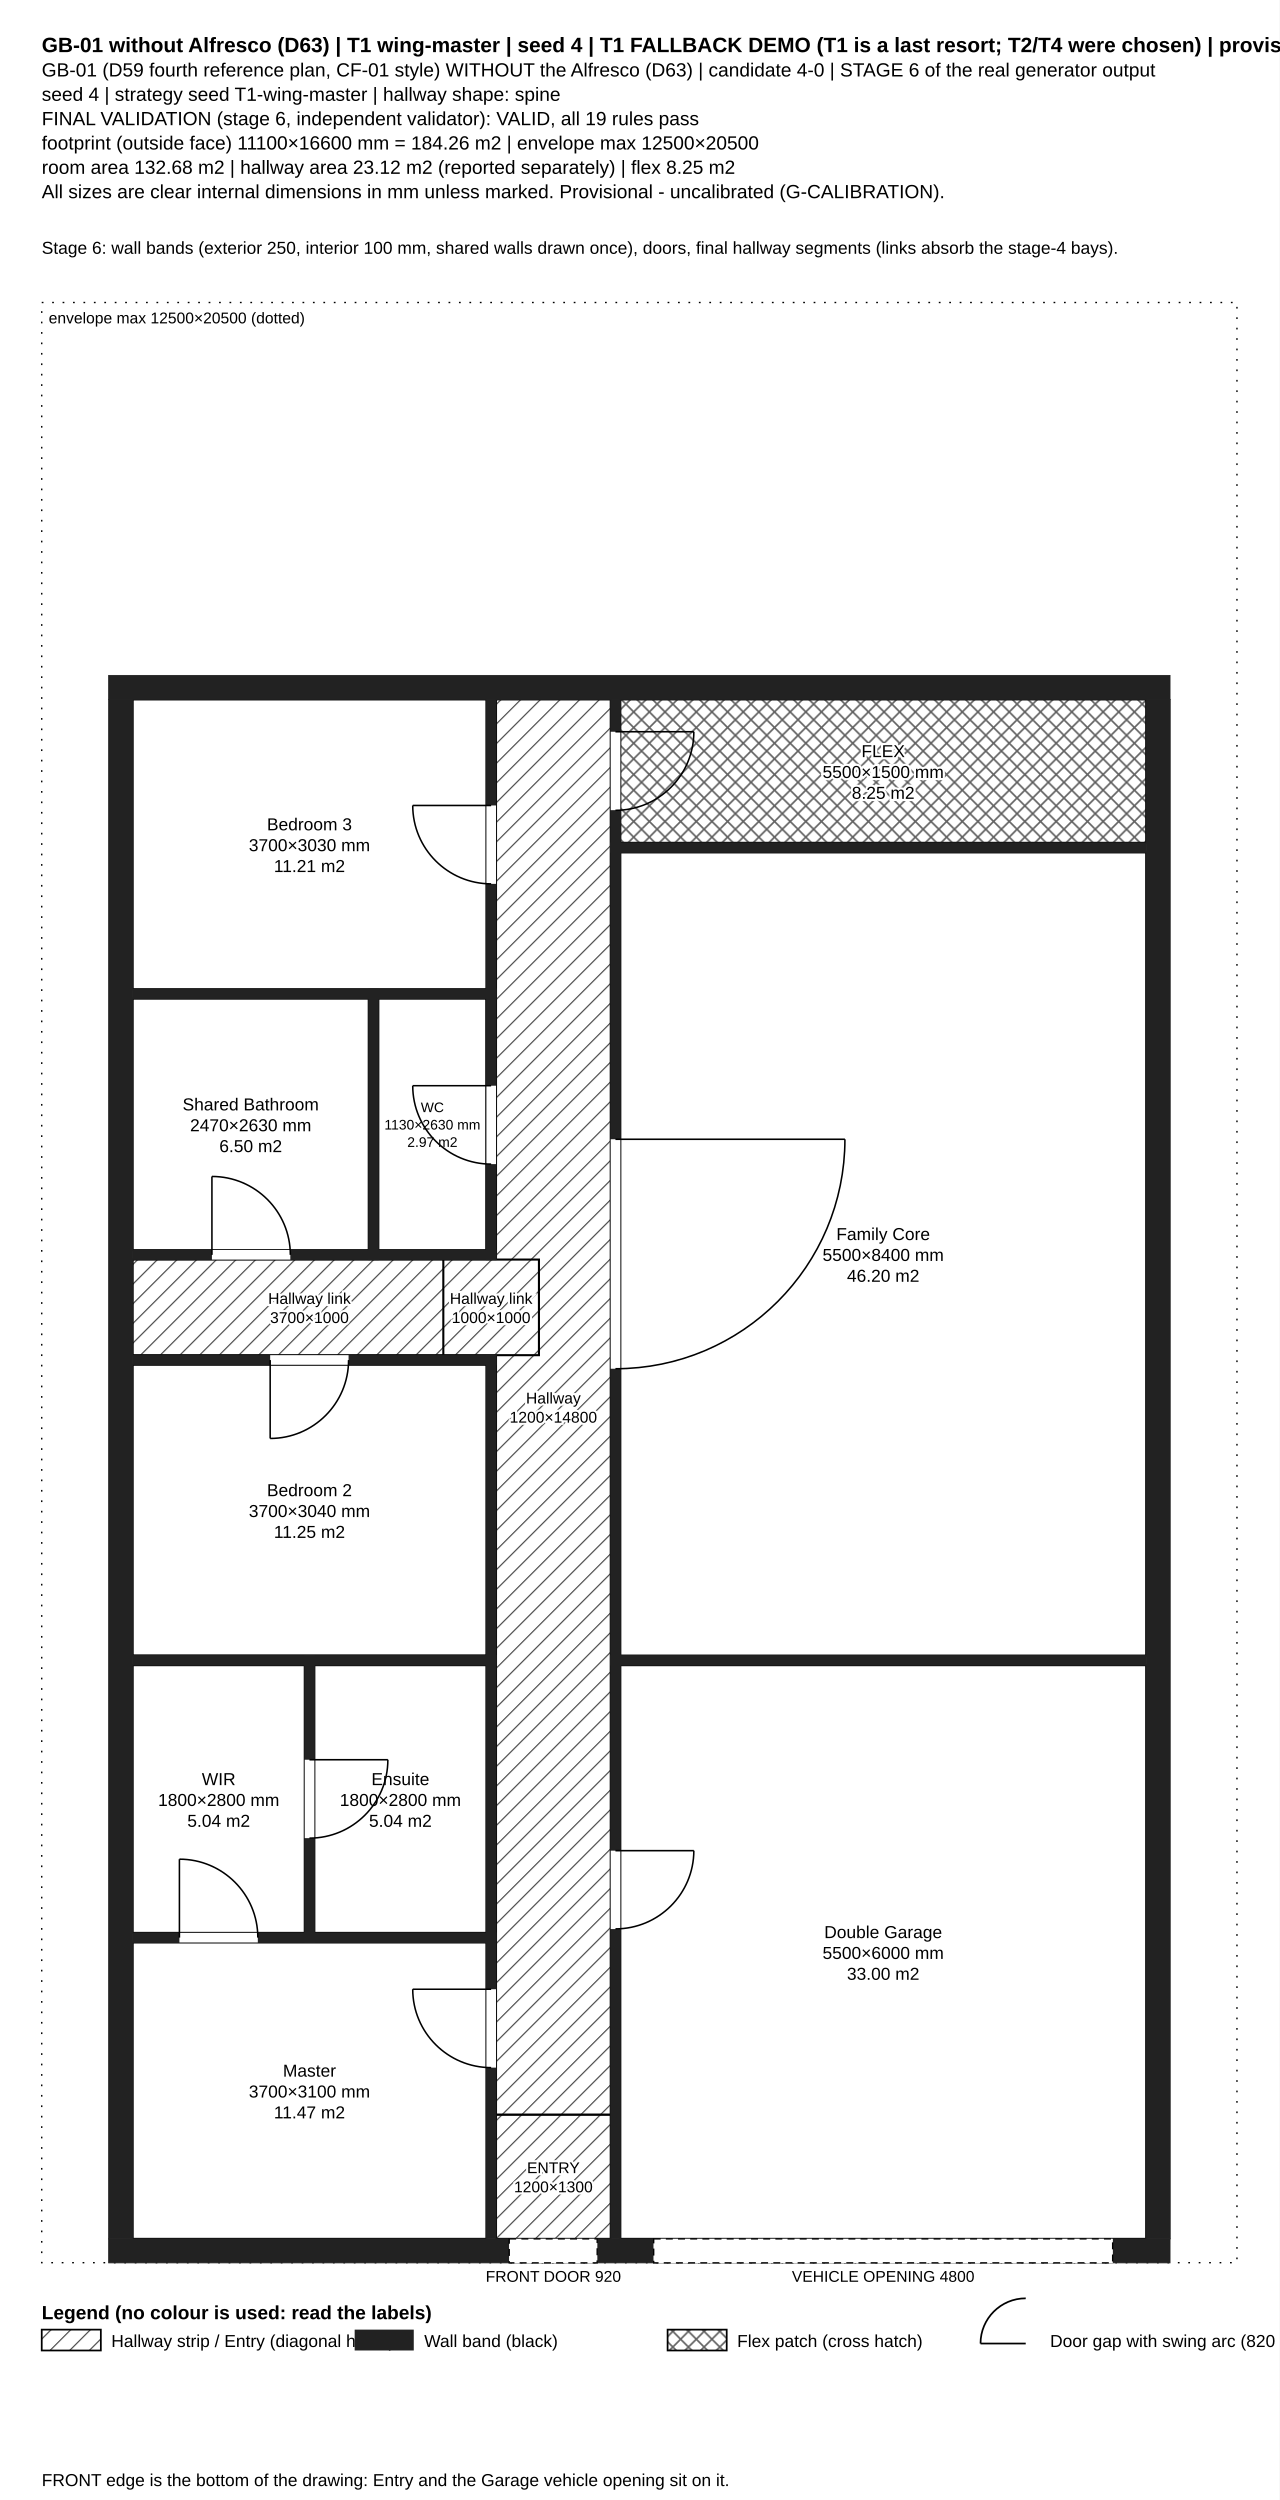
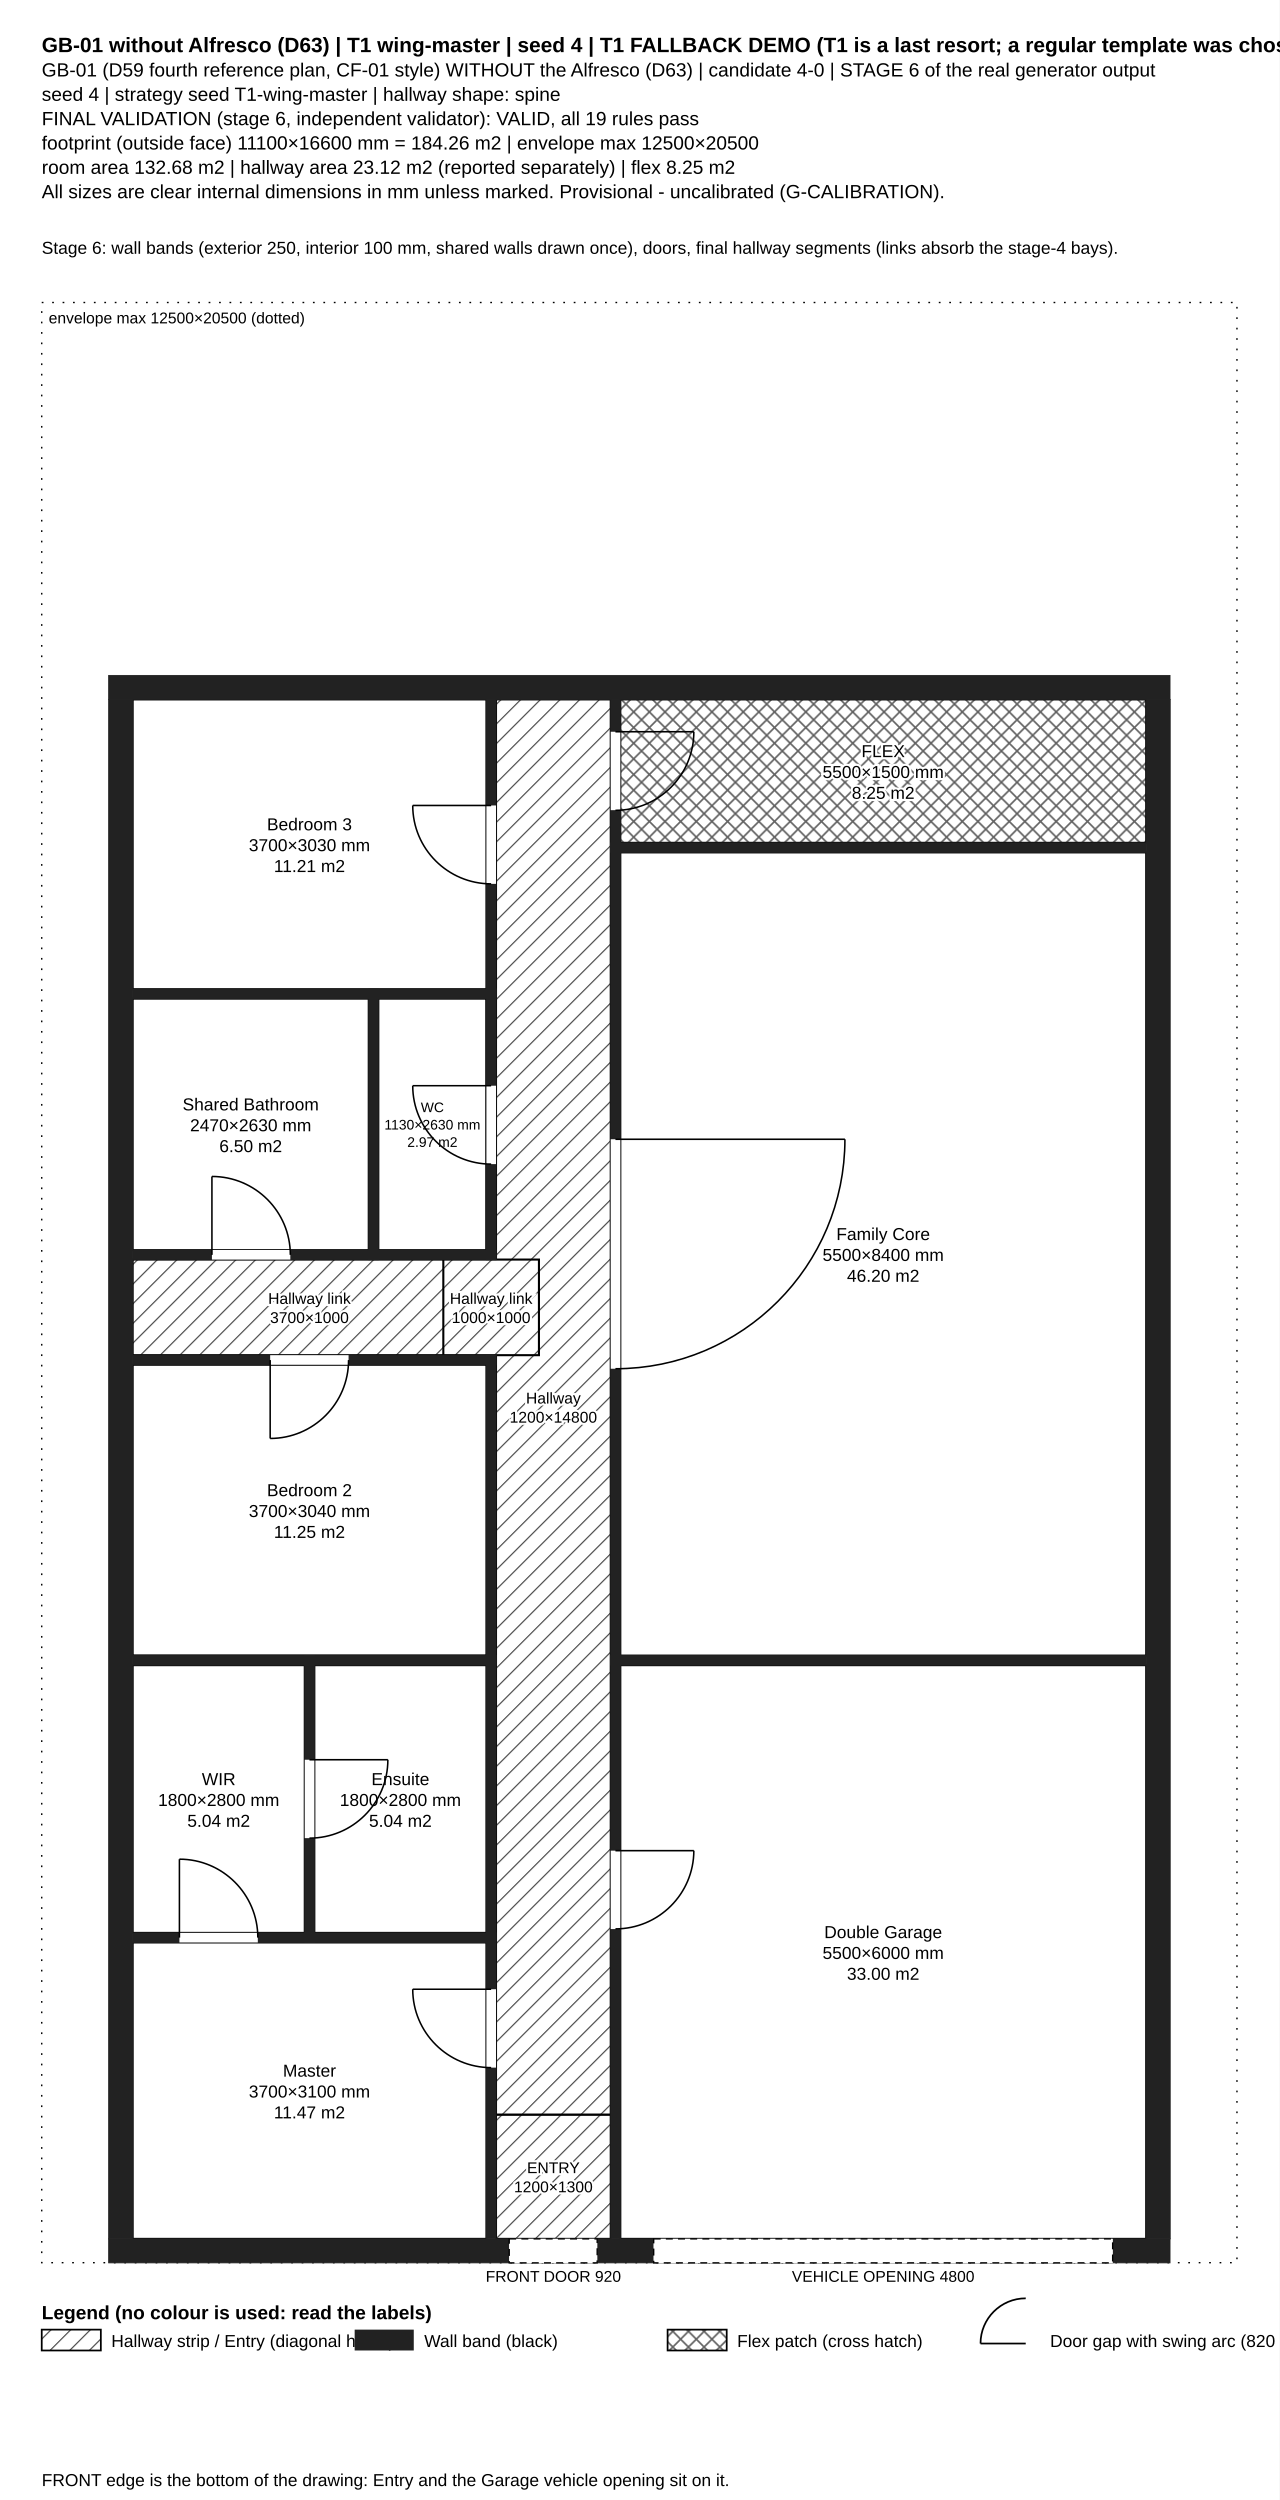
<svg xmlns="http://www.w3.org/2000/svg" width="736" height="1438" viewBox="0 0 736 1438" font-family="Arial, Helvetica, sans-serif">
  <rect width="100%" height="100%" fill="#fff" />
  <defs>
    <pattern id="hall" width="8" height="8" patternUnits="userSpaceOnUse" patternTransform="rotate(45)">
      <rect width="8" height="8" fill="#fff" />
      <line x1="0" y1="0" x2="0" y2="8" stroke="#555" stroke-width="1.4" />
    </pattern>
    <pattern id="flex" width="9" height="9" patternUnits="userSpaceOnUse">
      <rect width="9" height="9" fill="#fff" />
      <path d="M0 0L9 9M9 0L0 9" stroke="#666" stroke-width="1" />
    </pattern>
    <pattern id="wall" width="4" height="4" patternUnits="userSpaceOnUse">
      <rect width="4" height="4" fill="#222" />
    </pattern>
  </defs>
-   <text x="24" y="30" font-size="12" font-weight="bold" fill="#000">GB-01 without Alfresco (D63) | T1 wing-master | seed 4 | T1 FALLBACK DEMO (T1 is a last resort; T2/T4 were chosen) | provisional</text>
+   <text x="24" y="30" font-size="12" font-weight="bold" fill="#000">GB-01 without Alfresco (D63) | T1 wing-master | seed 4 | T1 FALLBACK DEMO (T1 is a last resort; a regular template was chosen) | provisional</text>
  <text x="24" y="44" font-size="11" font-weight="normal" fill="#000">GB-01 (D59 fourth reference plan, CF-01 style) WITHOUT the Alfresco (D63)   |   candidate 4-0   |   STAGE 6 of the real generator output</text>
  <text x="24" y="58" font-size="11" font-weight="normal" fill="#000">seed 4   |   strategy seed T1-wing-master   |   hallway shape: spine</text>
  <text x="24" y="72" font-size="11" font-weight="normal" fill="#000">FINAL VALIDATION (stage 6, independent validator): VALID, all 19 rules pass</text>
  <text x="24" y="86" font-size="11" font-weight="normal" fill="#000">footprint (outside face) 11100×16600 mm = 184.26 m2 | envelope max 12500×20500</text>
  <text x="24" y="100" font-size="11" font-weight="normal" fill="#000">room area 132.68 m2 | hallway area 23.12 m2 (reported separately) | flex 8.25 m2</text>
  <text x="24" y="114" font-size="11" font-weight="normal" fill="#000">All sizes are clear internal dimensions in mm unless marked. Provisional - uncalibrated (G-CALIBRATION).</text>
  <rect x="24" y="174" width="687.5" height="1127.5" fill="none" stroke="#000" stroke-width="0.8" stroke-dasharray="1 5" />
  <text x="28" y="186" font-size="9">envelope max 12500×20500 (dotted)</text>
  <rect x="285.3" y="1216.3" width="66.0" height="71.5" fill="url(#hall)" stroke="#000" stroke-width="1.2" />
  <text x="318.3" y="1250.0" font-size="9" text-anchor="middle" fill="#000" stroke="#fff" stroke-width="2.5" paint-order="stroke">ENTRY</text>
  <text x="318.3" y="1261.0" font-size="9" text-anchor="middle" fill="#000" stroke="#fff" stroke-width="2.5" paint-order="stroke">1200×1300</text>
  <rect x="285.3" y="402.3" width="66.0" height="814.0" fill="url(#hall)" stroke="#000" stroke-width="1.2" />
  <text x="318.3" y="807.3" font-size="9" text-anchor="middle" fill="#000" stroke="#fff" stroke-width="2.5" paint-order="stroke">Hallway</text>
  <text x="318.3" y="818.3" font-size="9" text-anchor="middle" fill="#000" stroke="#fff" stroke-width="2.5" paint-order="stroke">1200×14800</text>
  <rect x="76.3" y="724.5" width="203.5" height="55.0" fill="url(#hall)" stroke="#000" stroke-width="1.2" />
  <text x="178.0" y="750.0" font-size="9" text-anchor="middle" fill="#000" stroke="#fff" stroke-width="2.5" paint-order="stroke">Hallway link</text>
  <text x="178.0" y="761.0" font-size="9" text-anchor="middle" fill="#000" stroke="#fff" stroke-width="2.5" paint-order="stroke">3700×1000</text>
  <rect x="255.0" y="724.5" width="55.0" height="55.0" fill="url(#hall)" stroke="#000" stroke-width="1.2" />
  <text x="282.5" y="750.0" font-size="9" text-anchor="middle" fill="#000" stroke="#fff" stroke-width="2.5" paint-order="stroke">Hallway link</text>
  <text x="282.5" y="761.0" font-size="9" text-anchor="middle" fill="#000" stroke="#fff" stroke-width="2.5" paint-order="stroke">1000×1000</text>
  <rect x="76.3" y="1117.3" width="203.5" height="170.5" fill="#fff" stroke="#000" stroke-width="1.2" />
  <text x="178.0" y="1194.5" font-size="10" text-anchor="middle" fill="#000" stroke="#fff" stroke-width="2.5" paint-order="stroke">Master</text>
  <text x="178.0" y="1206.5" font-size="10" text-anchor="middle" fill="#000" stroke="#fff" stroke-width="2.5" paint-order="stroke">3700×3100 mm</text>
  <text x="178.0" y="1218.5" font-size="10" text-anchor="middle" fill="#000" stroke="#fff" stroke-width="2.5" paint-order="stroke">11.47 m2</text>
  <rect x="76.3" y="957.8" width="99.0" height="154.0" fill="#fff" stroke="#000" stroke-width="1.2" />
  <text x="125.8" y="1026.8" font-size="10" text-anchor="middle" fill="#000" stroke="#fff" stroke-width="2.5" paint-order="stroke">WIR</text>
  <text x="125.8" y="1038.8" font-size="10" text-anchor="middle" fill="#000" stroke="#fff" stroke-width="2.5" paint-order="stroke">1800×2800 mm</text>
  <text x="125.8" y="1050.8" font-size="10" text-anchor="middle" fill="#000" stroke="#fff" stroke-width="2.5" paint-order="stroke">5.04 m2</text>
  <rect x="180.8" y="957.8" width="99.0" height="154.0" fill="#fff" stroke="#000" stroke-width="1.2" />
  <text x="230.3" y="1026.8" font-size="10" text-anchor="middle" fill="#000" stroke="#fff" stroke-width="2.5" paint-order="stroke">Ensuite</text>
  <text x="230.3" y="1038.8" font-size="10" text-anchor="middle" fill="#000" stroke="#fff" stroke-width="2.5" paint-order="stroke">1800×2800 mm</text>
  <text x="230.3" y="1050.8" font-size="10" text-anchor="middle" fill="#000" stroke="#fff" stroke-width="2.5" paint-order="stroke">5.04 m2</text>
  <rect x="356.8" y="957.8" width="302.5" height="330.0" fill="#fff" stroke="#000" stroke-width="1.2" />
  <text x="508.0" y="1114.8" font-size="10" text-anchor="middle" fill="#000" stroke="#fff" stroke-width="2.5" paint-order="stroke">Double Garage</text>
  <text x="508.0" y="1126.8" font-size="10" text-anchor="middle" fill="#000" stroke="#fff" stroke-width="2.5" paint-order="stroke">5500×6000 mm</text>
  <text x="508.0" y="1138.8" font-size="10" text-anchor="middle" fill="#000" stroke="#fff" stroke-width="2.5" paint-order="stroke">33.00 m2</text>
  <rect x="76.3" y="785.0" width="203.5" height="167.2" fill="#fff" stroke="#000" stroke-width="1.2" />
  <text x="178.0" y="860.6" font-size="10" text-anchor="middle" fill="#000" stroke="#fff" stroke-width="2.5" paint-order="stroke">Bedroom 2</text>
  <text x="178.0" y="872.6" font-size="10" text-anchor="middle" fill="#000" stroke="#fff" stroke-width="2.5" paint-order="stroke">3700×3040 mm</text>
  <text x="178.0" y="884.6" font-size="10" text-anchor="middle" fill="#000" stroke="#fff" stroke-width="2.5" paint-order="stroke">11.25 m2</text>
  <rect x="76.3" y="574.4" width="135.8" height="144.7" fill="#fff" stroke="#000" stroke-width="1.2" />
  <text x="144.2" y="638.7" font-size="10" text-anchor="middle" fill="#000" stroke="#fff" stroke-width="2.5" paint-order="stroke">Shared Bathroom</text>
  <text x="144.2" y="650.7" font-size="10" text-anchor="middle" fill="#000" stroke="#fff" stroke-width="2.5" paint-order="stroke">2470×2630 mm</text>
  <text x="144.2" y="662.7" font-size="10" text-anchor="middle" fill="#000" stroke="#fff" stroke-width="2.5" paint-order="stroke">6.50 m2</text>
  <rect x="217.6" y="574.4" width="62.1" height="144.7" fill="#fff" stroke="#000" stroke-width="1.2" />
  <text x="248.7" y="639.7" font-size="8" text-anchor="middle" fill="#000" stroke="#fff" stroke-width="2.5" paint-order="stroke">WC</text>
  <text x="248.7" y="649.7" font-size="8" text-anchor="middle" fill="#000" stroke="#fff" stroke-width="2.5" paint-order="stroke">1130×2630 mm</text>
  <text x="248.7" y="659.7" font-size="8" text-anchor="middle" fill="#000" stroke="#fff" stroke-width="2.5" paint-order="stroke">2.97 m2</text>
  <rect x="76.3" y="402.3" width="203.5" height="166.7" fill="#fff" stroke="#000" stroke-width="1.2" />
  <text x="178.0" y="477.6" font-size="10" text-anchor="middle" fill="#000" stroke="#fff" stroke-width="2.5" paint-order="stroke">Bedroom 3</text>
  <text x="178.0" y="489.6" font-size="10" text-anchor="middle" fill="#000" stroke="#fff" stroke-width="2.5" paint-order="stroke">3700×3030 mm</text>
  <text x="178.0" y="501.6" font-size="10" text-anchor="middle" fill="#000" stroke="#fff" stroke-width="2.5" paint-order="stroke">11.21 m2</text>
  <rect x="356.8" y="490.3" width="302.5" height="462.0" fill="#fff" stroke="#000" stroke-width="1.2" />
  <text x="508.0" y="713.3" font-size="10" text-anchor="middle" fill="#000" stroke="#fff" stroke-width="2.5" paint-order="stroke">Family Core</text>
  <text x="508.0" y="725.3" font-size="10" text-anchor="middle" fill="#000" stroke="#fff" stroke-width="2.5" paint-order="stroke">5500×8400 mm</text>
  <text x="508.0" y="737.3" font-size="10" text-anchor="middle" fill="#000" stroke="#fff" stroke-width="2.5" paint-order="stroke">46.20 m2</text>
  <rect x="356.8" y="402.3" width="302.5" height="82.5" fill="url(#flex)" stroke="#000" stroke-width="1.2" />
  <text x="508.0" y="435.5" font-size="10" text-anchor="middle" fill="#000" stroke="#fff" stroke-width="2.5" paint-order="stroke">FLEX</text>
  <text x="508.0" y="447.5" font-size="10" text-anchor="middle" fill="#000" stroke="#fff" stroke-width="2.5" paint-order="stroke">5500×1500 mm</text>
  <text x="508.0" y="459.5" font-size="10" text-anchor="middle" fill="#000" stroke="#fff" stroke-width="2.5" paint-order="stroke">8.25 m2</text>
  <rect x="62.5" y="388.5" width="610.5" height="13.8" fill="#222" stroke="#222" stroke-width="0.5" />
  <rect x="62.5" y="1287.8" width="610.5" height="13.8" fill="#222" stroke="#222" stroke-width="0.5" />
  <rect x="62.5" y="402.3" width="13.8" height="885.5" fill="#222" stroke="#222" stroke-width="0.5" />
  <rect x="659.3" y="402.3" width="13.8" height="885.5" fill="#222" stroke="#222" stroke-width="0.5" />
  <rect x="279.8" y="402.3" width="5.5" height="322.3" fill="#222" stroke="#222" stroke-width="0.5" />
  <rect x="279.8" y="779.5" width="5.5" height="508.2" fill="#222" stroke="#222" stroke-width="0.5" />
  <rect x="175.3" y="952.3" width="5.5" height="165.0" fill="#222" stroke="#222" stroke-width="0.5" />
  <rect x="351.3" y="402.3" width="5.5" height="885.5" fill="#222" stroke="#222" stroke-width="0.5" />
  <rect x="212.1" y="568.9" width="5.5" height="155.7" fill="#222" stroke="#222" stroke-width="0.5" />
  <rect x="76.3" y="1111.8" width="209.0" height="5.5" fill="#222" stroke="#222" stroke-width="0.5" />
  <rect x="76.3" y="952.3" width="209.0" height="5.5" fill="#222" stroke="#222" stroke-width="0.5" />
  <rect x="351.3" y="952.3" width="308.0" height="5.5" fill="#222" stroke="#222" stroke-width="0.5" />
  <rect x="76.3" y="779.5" width="209.0" height="5.5" fill="#222" stroke="#222" stroke-width="0.5" />
  <rect x="76.3" y="568.9" width="209.0" height="5.5" fill="#222" stroke="#222" stroke-width="0.5" />
  <rect x="76.3" y="719.0" width="209.0" height="5.5" fill="#222" stroke="#222" stroke-width="0.5" />
  <rect x="351.3" y="484.8" width="308.0" height="5.5" fill="#222" stroke="#222" stroke-width="0.5" />
  <rect x="279.8" y="1144.2" width="5.5" height="45.1" fill="#fff" stroke="none" />
  <path d="M282.5 1144.2 L237.4 1144.2 M282.5 1189.3 A45.1 45.1 0 0 1 237.4 1144.2" fill="none" stroke="#000" stroke-width="0.9" />
  <rect x="103.2" y="1111.8" width="45.1" height="5.5" fill="#fff" stroke="none" />
  <path d="M103.2 1114.5 L103.2 1069.4 M148.3 1114.5 A45.1 45.1 0 0 0 103.2 1069.4" fill="none" stroke="#000" stroke-width="0.9" />
  <rect x="175.3" y="1012.2" width="5.5" height="45.1" fill="#fff" stroke="none" />
  <path d="M178.0 1012.2 L223.1 1012.2 M178.0 1057.3 A45.1 45.1 0 0 0 223.1 1012.2" fill="none" stroke="#000" stroke-width="0.9" />
  <rect x="351.3" y="1064.5" width="5.5" height="45.1" fill="#fff" stroke="none" />
  <path d="M354.0 1064.5 L399.1 1064.5 M354.0 1109.5 A45.1 45.1 0 0 0 399.1 1064.5" fill="none" stroke="#000" stroke-width="0.9" />
  <rect x="155.4" y="779.5" width="45.1" height="5.5" fill="#fff" stroke="none" />
  <path d="M155.4 782.3 L155.4 827.4 M200.5 782.3 A45.1 45.1 0 0 1 155.4 827.4" fill="none" stroke="#000" stroke-width="0.9" />
  <rect x="121.9" y="719.0" width="45.1" height="5.5" fill="#fff" stroke="none" />
  <path d="M121.9 721.8 L121.9 676.7 M167.0 721.8 A45.1 45.1 0 0 0 121.9 676.7" fill="none" stroke="#000" stroke-width="0.9" />
  <rect x="279.8" y="624.5" width="5.5" height="45.1" fill="#fff" stroke="none" />
  <path d="M282.5 624.5 L237.4 624.5 M282.5 669.6 A45.1 45.1 0 0 1 237.4 624.5" fill="none" stroke="#000" stroke-width="0.9" />
  <rect x="279.8" y="463.3" width="5.5" height="45.1" fill="#fff" stroke="none" />
  <path d="M282.5 463.3 L237.4 463.3 M282.5 508.4 A45.1 45.1 0 0 1 237.4 463.3" fill="none" stroke="#000" stroke-width="0.9" />
  <rect x="351.3" y="420.9" width="5.5" height="45.1" fill="#fff" stroke="none" />
  <path d="M354.0 420.9 L399.1 420.9 M354.0 466.1 A45.1 45.1 0 0 0 399.1 420.9" fill="none" stroke="#000" stroke-width="0.9" />
  <rect x="351.3" y="655.3" width="5.5" height="132.0" fill="#fff" stroke="none" />
  <path d="M354.0 655.3 L486.0 655.3 M354.0 787.3 A132.0 132.0 0 0 0 486.0 655.3" fill="none" stroke="#000" stroke-width="0.9" />
  <rect x="292.9" y="1287.8" width="50.6" height="13.8" fill="#fff" stroke="none" />
  <rect x="292.9" y="1287.8" width="50.6" height="13.8" fill="#fff" stroke="#000" stroke-width="0.8" stroke-dasharray="4 3" />
  <text x="318.3" y="1312.5" font-size="9" text-anchor="middle">FRONT DOOR 920</text>
  <rect x="376.0" y="1287.8" width="264.0" height="13.8" fill="#fff" stroke="none" />
  <rect x="376.0" y="1287.8" width="264.0" height="13.8" fill="#fff" stroke="#000" stroke-width="0.8" stroke-dasharray="4 3" />
  <text x="508.0" y="1312.5" font-size="9" text-anchor="middle">VEHICLE OPENING 4800</text>
  <text x="24" y="146" font-size="10">Stage 6: wall bands (exterior 250, interior 100 mm, shared walls drawn once), doors, final hallway segments (links absorb the stage-4 bays).</text>
  <text x="24" y="1334" font-size="11" font-weight="bold">Legend (no colour is used: read the labels)</text>
  <rect x="24" y="1340" width="34" height="12" fill="url(#hall)" stroke="#000" stroke-width="1" />
  <text x="64" y="1350" font-size="10">Hallway strip / Entry (diagonal hatch)</text>
  <rect x="204" y="1340" width="34" height="12" fill="#222" />
  <text x="244" y="1350" font-size="10">Wall band (black)</text>
  <rect x="384" y="1340" width="34" height="12" fill="url(#flex)" stroke="#000" stroke-width="1" />
  <text x="424" y="1350" font-size="10">Flex patch (cross hatch)</text>
  <path d="M564 1348 h26 M564 1348 a26 26 0 0 1 26 -26" stroke="#000" fill="none" stroke-width="1" />
  <text x="604" y="1350" font-size="10">Door gap with swing arc (820 clear)</text>
  <text x="24" y="1430" font-size="10">FRONT edge is the bottom of the drawing: Entry and the Garage vehicle opening sit on it.</text>
</svg>
